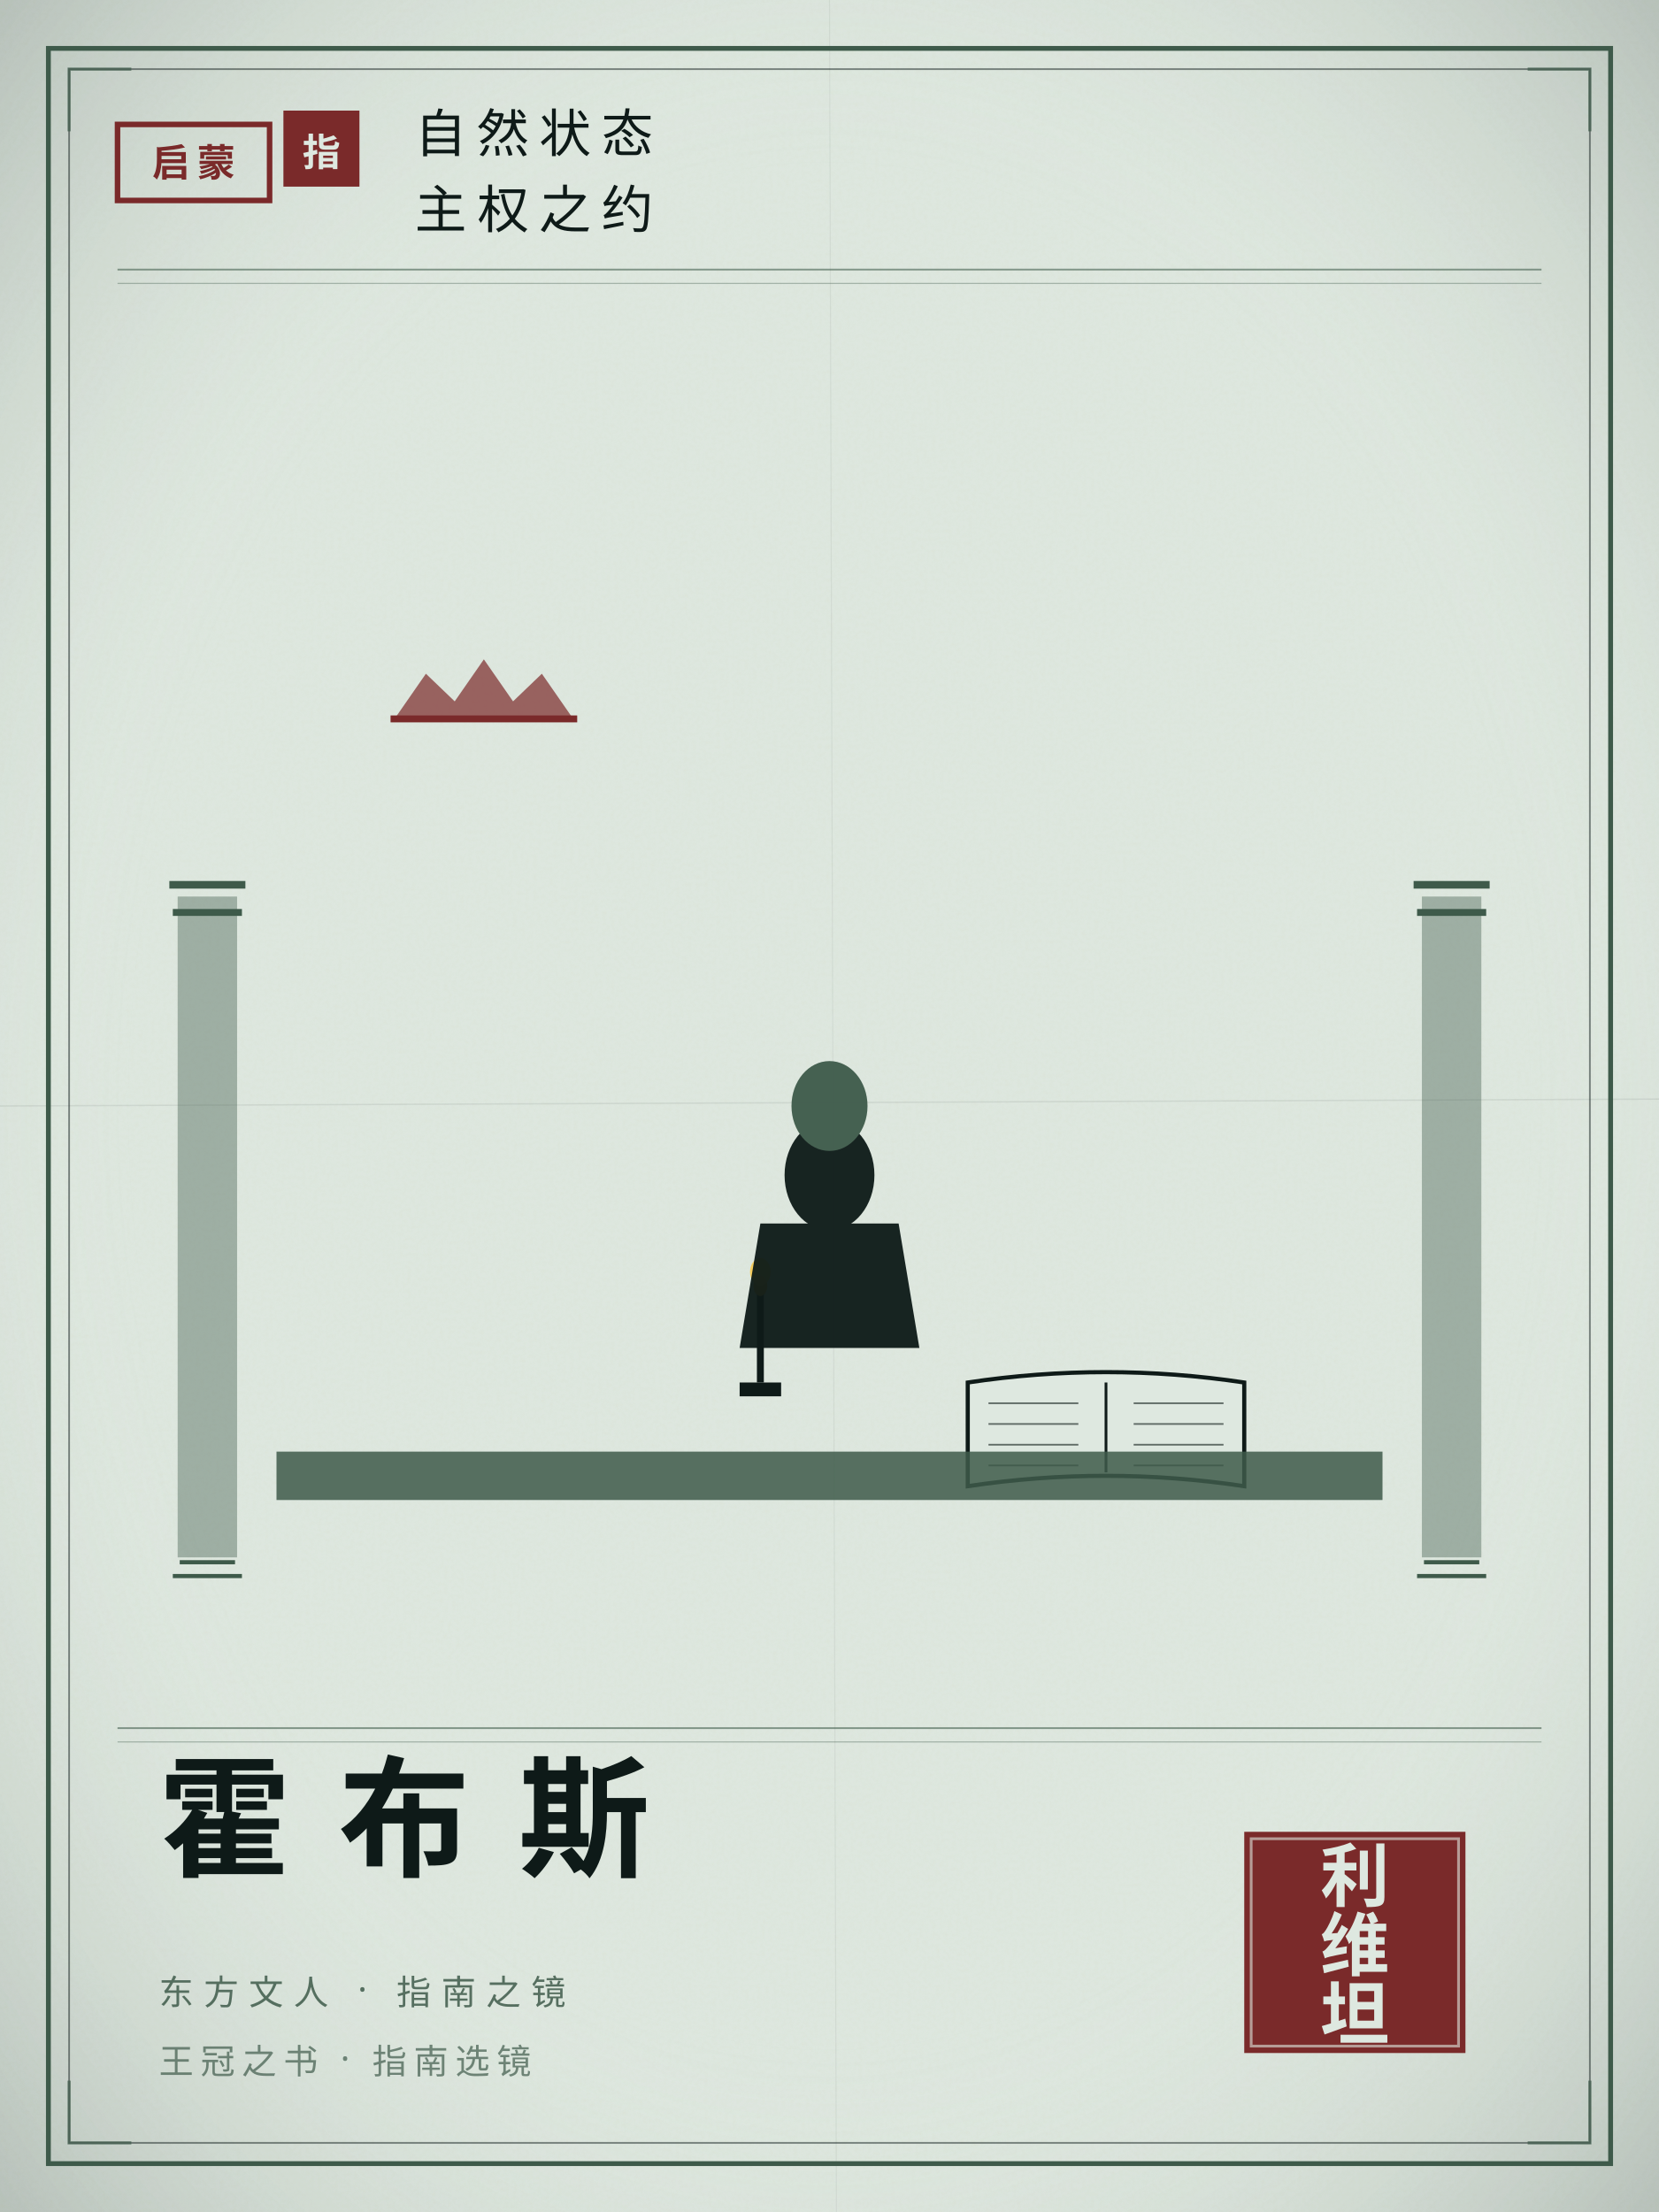
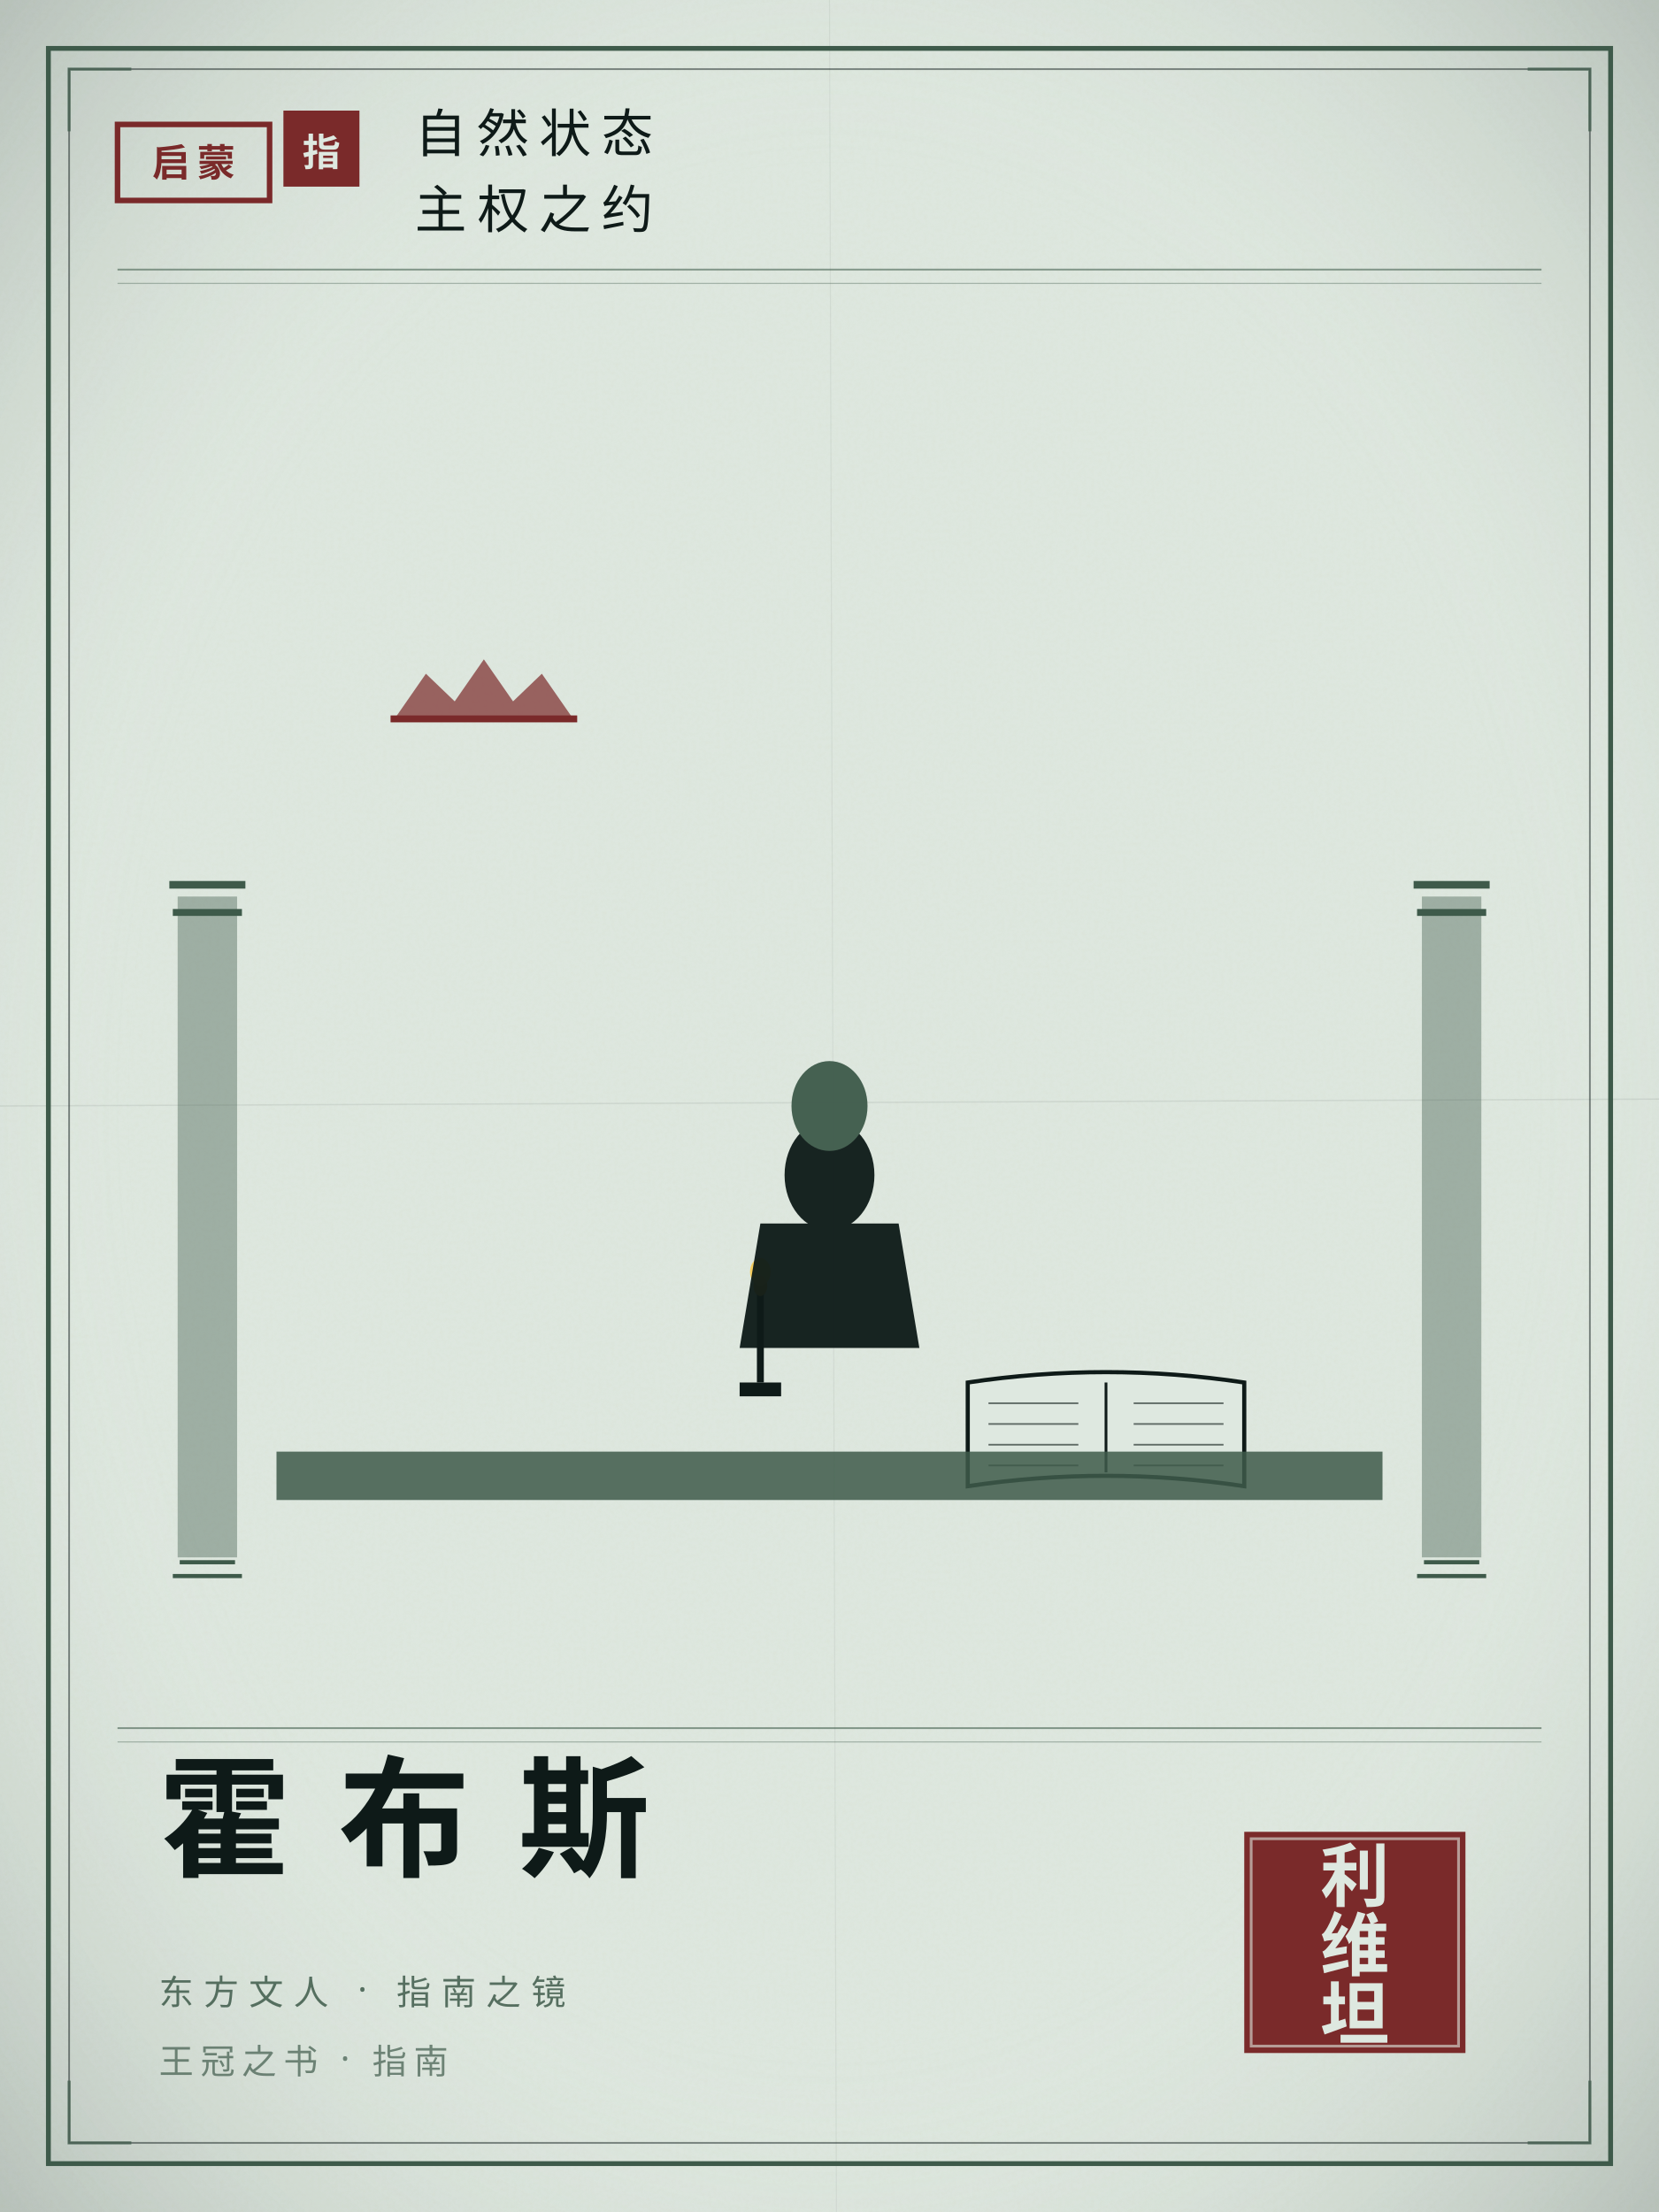
<svg xmlns="http://www.w3.org/2000/svg" viewBox="0 0 480 640" width="480" height="640" preserveAspectRatio="xMidYMid meet">
  <defs>
    <filter id="ink-78" x="-10%" y="-10%" width="120%" height="120%">
      <feTurbulence type="fractalNoise" baseFrequency="0.022" numOctaves="2" seed="78" result="noise" />
      <feDisplacementMap in="SourceGraphic" in2="noise" scale="2.4" />
    </filter>
    <filter id="ink-strong-78" x="-10%" y="-10%" width="120%" height="120%">
      <feTurbulence type="fractalNoise" baseFrequency="0.045" numOctaves="3" seed="85" result="noise" />
      <feDisplacementMap in="SourceGraphic" in2="noise" scale="3.6" />
    </filter>
    <filter id="wash-78" x="-20%" y="-20%" width="140%" height="140%">
      <feTurbulence type="fractalNoise" baseFrequency="0.018" numOctaves="2" seed="81" result="t" />
      <feDisplacementMap in="SourceGraphic" in2="t" scale="6" />
      <feGaussianBlur stdDeviation="0.6" />
    </filter>
    <filter id="haze-78">
      <feGaussianBlur stdDeviation="2.4" />
    </filter>
    <filter id="paper-78" x="0%" y="0%" width="100%" height="100%">
      <feTurbulence type="fractalNoise" baseFrequency="0.85" numOctaves="2" seed="89" result="grain" />
      <feColorMatrix in="grain" type="matrix" values="0 0 0 0 0.45                 0 0 0 0 0.35                 0 0 0 0 0.20                 0 0 0 0.10 0" />
    </filter>
  </defs>
  <rect x="0" y="0" width="480" height="640" fill="#dee8e0" />
  <rect x="0" y="0" width="480" height="640" fill="#dee8e0" filter="url(#paper-78)" opacity="0.55" />
  <radialGradient id="vignette-78" cx="50%" cy="50%" r="70%">
    <stop offset="60%" stop-color="#dee8e0" stop-opacity="0" />
    <stop offset="100%" stop-color="#0e1a18" stop-opacity="0.18" />
  </radialGradient>
  <rect x="0" y="0" width="480" height="640" fill="url(#vignette-78)" />
  <path d="M 0 320 L 480 318" stroke="#0e1a18" stroke-width="0.4" opacity="0.08" />
  <path d="M 240 0 L 242 640" stroke="#0e1a18" stroke-width="0.3" opacity="0.06" />
  <rect x="14" y="14" width="452" height="612" fill="none" stroke="#3e5a4a" stroke-width="1.4" />
  <rect x="20" y="20" width="440" height="600" fill="none" stroke="#0e1a18" stroke-width="0.5" opacity="0.5" />
  <g stroke="#3e5a4a" stroke-width="0.9" fill="none" opacity="0.7">
    <path d="M 20 38 L 20 20 L 38 20" />
    <path d="M 442 20 L 460 20 L 460 38" />
    <path d="M 460 602 L 460 620 L 442 620" />
    <path d="M 38 620 L 20 620 L 20 602" />
  </g>
  <g>
    <g transform="translate(34 36)">
      <rect x="0" y="0" width="44" height="22" fill="none" stroke="#7a2a2a" stroke-width="1.6" />
      <text x="22" y="15" text-anchor="middle" font-family="STKaiti, KaiTi, serif" font-size="11" fill="#7a2a2a" letter-spacing="2" font-weight="600">启蒙</text>
    </g>
    <g transform="translate(82 32)">
      <rect x="0" y="0" width="22" height="22" fill="#7a2a2a" />
      <text x="11" y="16" text-anchor="middle" font-family="serif" font-size="11" fill="#dee8e0" font-weight="700">指</text>
    </g>
    <g transform="translate(120 44)">
      <text font-family="STKaiti, KaiTi, serif" font-size="15" fill="#0e1a18" letter-spacing="3" font-weight="500">
        <tspan x="0" dy="0">自然状态</tspan>
        <tspan x="0" dy="22">主权之约</tspan>
      </text>
    </g>
    <line x1="34" y1="78" x2="446" y2="78" stroke="#3e5a4a" stroke-width="0.5" opacity="0.6" />
    <line x1="34" y1="82" x2="446" y2="82" stroke="#3e5a4a" stroke-width="0.3" opacity="0.4" />
  </g>
  <g>
    <g stroke="#3e5a4a" stroke-width="1.2" fill="none">
      <rect x="52" y="260" width="16" height="190" fill="#3e5a4a" opacity="0.4" />
      <line x1="50" y1="264" x2="70" y2="264" stroke-width="2" />
      <line x1="49" y1="256" x2="71" y2="256" stroke-width="2.2" />
      <line x1="52" y1="452" x2="68" y2="452" />
      <line x1="50" y1="456" x2="70" y2="456" />
    </g>
    <g stroke="#3e5a4a" stroke-width="1.2" fill="none">
      <rect x="412" y="260" width="16" height="190" fill="#3e5a4a" opacity="0.4" />
      <line x1="410" y1="264" x2="430" y2="264" stroke-width="2" />
      <line x1="409" y1="256" x2="431" y2="256" stroke-width="2.2" />
      <line x1="412" y1="452" x2="428" y2="452" />
      <line x1="410" y1="456" x2="430" y2="456" />
    </g>
    <g stroke="#7a2a2a" stroke-width="1.4" fill="none">
      <path d="M 115 208 L 123.333 196 L 131.667 204 L 140 192 L 148.333 204 L 156.667 196 L 165 208 Z" fill="#7a2a2a" opacity="0.7" />
      <line x1="113" y1="208" x2="167" y2="208" stroke-width="2" />
    </g>
    <g>
      <path d="M 280 400 Q 320 394 360 400 L 360 430 Q 320 424 280 430 Z" fill="#dee8e0" stroke="#0e1a18" stroke-width="1.2" />
      <line x1="320" y1="400" x2="320" y2="426" stroke="#0e1a18" stroke-width="0.8" />
      <line x1="286" y1="406" x2="312" y2="406" stroke="#0e1a18" stroke-width="0.5" opacity="0.6" />
      <line x1="286" y1="412" x2="312" y2="412" stroke="#0e1a18" stroke-width="0.5" opacity="0.6" />
      <line x1="286" y1="418" x2="312" y2="418" stroke="#0e1a18" stroke-width="0.5" opacity="0.6" />
      <line x1="286" y1="424" x2="312" y2="424" stroke="#0e1a18" stroke-width="0.5" opacity="0.6" />
      <line x1="328" y1="406" x2="354" y2="406" stroke="#0e1a18" stroke-width="0.5" opacity="0.6" />
      <line x1="328" y1="412" x2="354" y2="412" stroke="#0e1a18" stroke-width="0.5" opacity="0.6" />
      <line x1="328" y1="418" x2="354" y2="418" stroke="#0e1a18" stroke-width="0.5" opacity="0.6" />
      <line x1="328" y1="424" x2="354" y2="424" stroke="#0e1a18" stroke-width="0.5" opacity="0.6" />
    </g>
    <g>
      <line x1="220" y1="372" x2="220" y2="400" stroke="#0e1a18" stroke-width="2" />
      <ellipse cx="220" cy="372" rx="2" ry="3" fill="#e8a028" />
      <ellipse cx="220" cy="368" rx="3" ry="4" fill="#f8c848" opacity="0.85" />
      <rect x="214" y="400" width="12" height="4" fill="#0e1a18" />
    </g>
    <rect x="80" y="420" width="320" height="14" fill="#3e5a4a" opacity="0.85" />
    <g transform="translate(240 340)" fill="#0e1a18" opacity="0.95">
      <ellipse cx="0" cy="0" rx="13" ry="16" />
      <path d="M -20 14 L -26 50 L 26 50 L 20 14 Z" />
      <ellipse cx="0" cy="-20" rx="11" ry="13" fill="#3e5a4a" />
    </g>
  </g>
  <g>
    <line x1="34" y1="500" x2="446" y2="500" stroke="#3e5a4a" stroke-width="0.5" opacity="0.6" />
    <line x1="34" y1="504" x2="446" y2="504" stroke="#3e5a4a" stroke-width="0.3" opacity="0.4" />
    <g transform="translate(46 540)">
      <text font-family="STKaiti, KaiTi, serif" font-size="38" fill="#0e1a18" letter-spacing="14" font-weight="700">霍布斯</text>
      <text x="0" y="40" font-family="STKaiti, KaiTi, serif" font-size="10" fill="#3e5a4a" letter-spacing="3" opacity="0.85">东方文人 · 指南之镜</text>
    </g>
    <g transform="translate(360 530)">
      <rect x="0" y="0" width="64" height="64" fill="#7a2a2a" filter="url(#ink-40)" />
      <rect x="2" y="2" width="60" height="60" fill="none" stroke="#dee8e0" stroke-width="0.8" opacity="0.6" />
      <text x="32" y="20" text-anchor="middle" font-family="serif" font-size="20" fill="#dee8e0" font-weight="900">利</text>
      <text x="32" y="40" text-anchor="middle" font-family="serif" font-size="20" fill="#dee8e0" font-weight="900">维</text>
      <text x="32" y="60" text-anchor="middle" font-family="serif" font-size="20" fill="#dee8e0" font-weight="900">坦</text>
    </g>
  </g>
  <g transform="translate(46 600)">
-     <text font-family="STKaiti, KaiTi, serif" font-size="10" fill="#3e5a4a" letter-spacing="2" opacity="0.7">王冠之书 · 指南选镜</text>
+     <text font-family="STKaiti, KaiTi, serif" font-size="10" fill="#3e5a4a" letter-spacing="2" opacity="0.7">王冠之书 · 指南</text>
  </g>
</svg>
